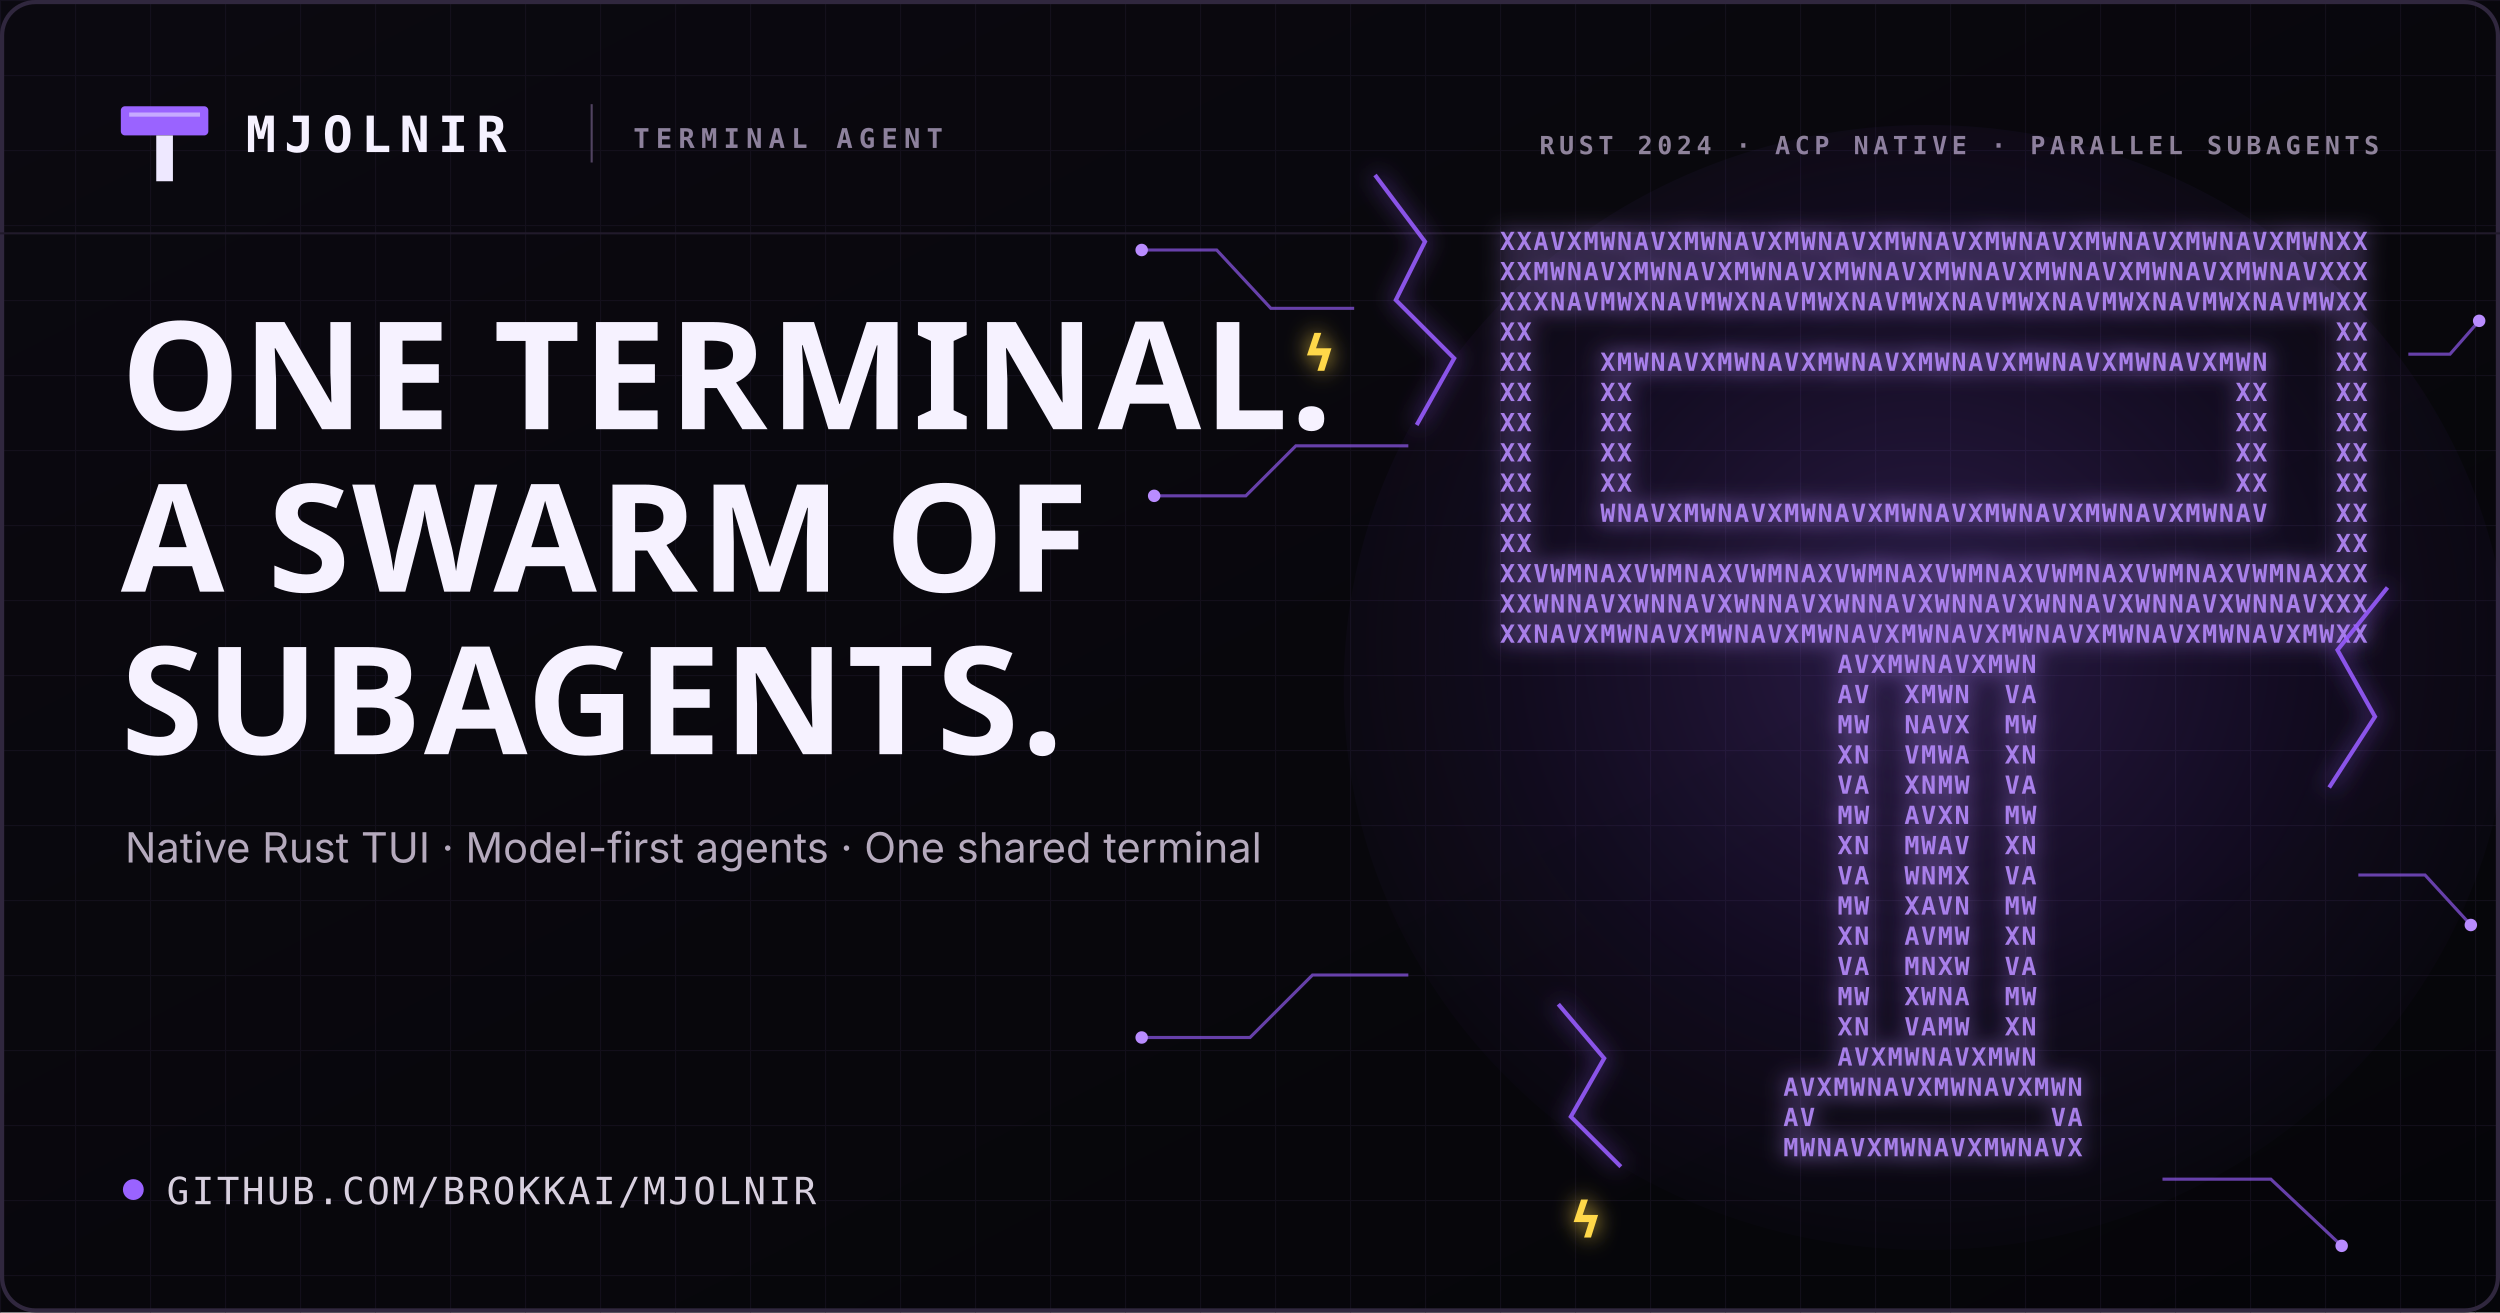
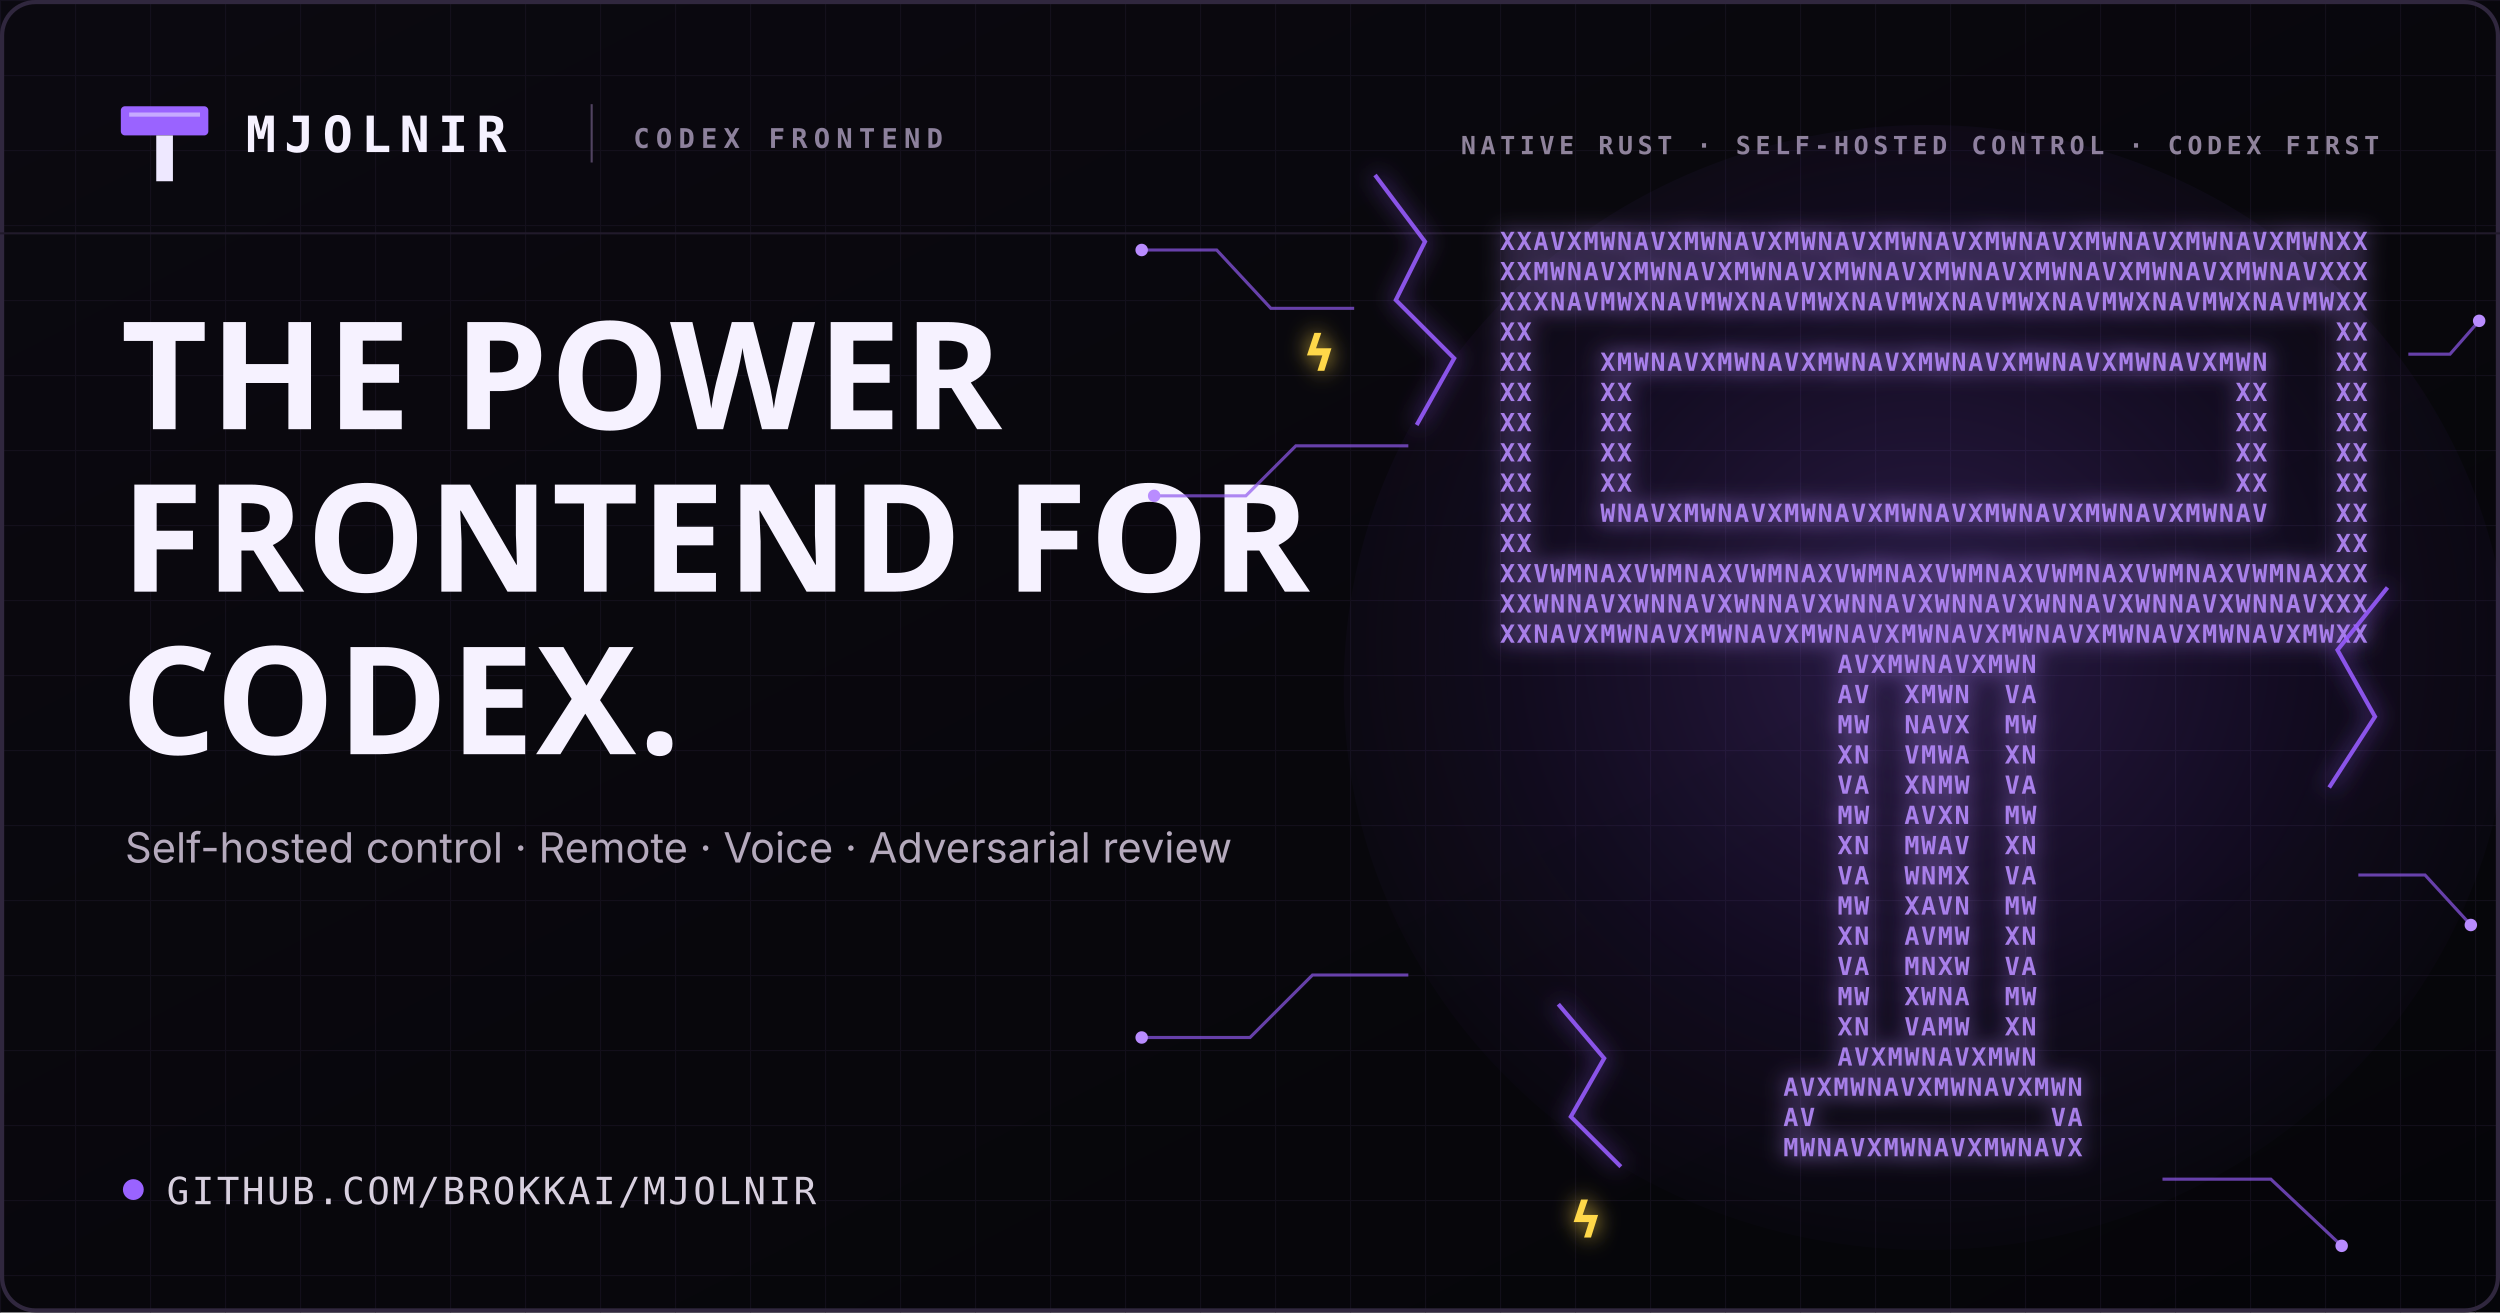
<svg xmlns="http://www.w3.org/2000/svg" width="1200" height="630" viewBox="0 0 1200 630" role="img" aria-labelledby="title description">
  <defs>
    <linearGradient id="background" x1="0" y1="0" x2="1" y2="1">
      <stop offset="0" stop-color="#0b0910" />
      <stop offset="0.56" stop-color="#08070c" />
      <stop offset="1" stop-color="#050509" />
    </linearGradient>
    <radialGradient id="hammerGlow" cx="50%" cy="46%" r="58%">
      <stop offset="0" stop-color="#985cff" stop-opacity="0.24" />
      <stop offset="0.62" stop-color="#7b3fe4" stop-opacity="0.08" />
      <stop offset="1" stop-color="#7b3fe4" stop-opacity="0" />
    </radialGradient>
    <pattern id="grid" width="36" height="36" patternUnits="userSpaceOnUse">
      <path d="M36 0H0V36" fill="none" stroke="#1c1728" stroke-width="1" />
    </pattern>
    <filter id="glow" x="-80%" y="-80%" width="260%" height="260%">
      <feGaussianBlur stdDeviation="5" result="blur" />
      <feMerge>
        <feMergeNode in="blur" />
        <feMergeNode in="SourceGraphic" />
      </feMerge>
    </filter>
  </defs>
  <rect width="1200" height="630" fill="url(#background)" />
  <rect width="1200" height="630" fill="url(#grid)" opacity="0.52" />
  <rect x="1" y="1" width="1198" height="628" rx="16" fill="none" stroke="#30273e" stroke-width="2" />
  <path d="M0 112H1200" stroke="#211a2b" />
  <g transform="translate(58 48)">
    <rect x="0" y="3" width="42" height="14" rx="2" fill="#9a63ff" />
    <rect x="17" y="17" width="8" height="22" fill="#eee8ff" />
    <path d="M4 7H38" stroke="#d9c7ff" stroke-width="2" opacity="0.7" />
    <text x="60" y="25" fill="#f5f1ff" font-family="ui-monospace, SFMono-Regular, Menlo, Consolas, monospace" font-size="24" font-weight="800" letter-spacing="4">MJOLNIR</text>
    <path d="M226 2V30" stroke="#514361" />
-     <text x="246" y="23" fill="#8d819c" font-family="ui-monospace, SFMono-Regular, Menlo, Consolas, monospace" font-size="13" font-weight="700" letter-spacing="3">TERMINAL AGENT</text>
+     <text x="246" y="23" fill="#8d819c" font-family="ui-monospace, SFMono-Regular, Menlo, Consolas, monospace" font-size="13" font-weight="700" letter-spacing="3">CODEX FRONTEND</text>
  </g>
  <g transform="translate(58 206)">
    <text fill="#f6f2ff" font-family="Impact, Haettenschweiler, 'Arial Narrow Bold', sans-serif" font-size="72" font-weight="800" letter-spacing="1">
-       <tspan x="0" y="0">ONE TERMINAL.</tspan>
-       <tspan x="0" y="78">A SWARM OF</tspan>
-       <tspan x="0" y="156">SUBAGENTS.</tspan>
+       <tspan x="0" y="0">THE POWER</tspan>
+       <tspan x="0" y="78">FRONTEND FOR</tspan>
+       <tspan x="0" y="156">CODEX.</tspan>
    </text>
    <text x="2" y="208" fill="#b5aabd" font-family="Inter, ui-sans-serif, system-ui, sans-serif" font-size="20">
-       Native Rust TUI · Model-first agents · One shared terminal
+       Self-hosted control · Remote · Voice · Adversarial review
    </text>
  </g>
-   <text x="1142" y="74" text-anchor="end" fill="#8f839b" font-family="ui-monospace, SFMono-Regular, Menlo, Consolas, monospace" font-size="12" font-weight="700" letter-spacing="2.2">RUST 2024  ·  ACP NATIVE  ·  PARALLEL SUBAGENTS</text>
+   <text x="1142" y="74" text-anchor="end" fill="#8f839b" font-family="ui-monospace, SFMono-Regular, Menlo, Consolas, monospace" font-size="12" font-weight="700" letter-spacing="2.2">NATIVE RUST  ·  SELF-HOSTED CONTROL  ·  CODEX FIRST</text>
  <g>
    <ellipse cx="925" cy="330" rx="280" ry="270" fill="url(#hammerGlow)" />
    <text xml:space="preserve" fill="#b88cff" font-family="ui-monospace, SFMono-Regular, Menlo, Consolas, monospace" font-size="12" font-weight="750" letter-spacing="0.8" filter="url(#glow)" opacity="0.9">
      <tspan x="720" y="120">XXAVXMWNAVXMWNAVXMWNAVXMWNAVXMWNAVXMWNAVXMWNAVXMWNXX</tspan>
      <tspan x="720" dy="14.5">XXMWNAVXMWNAVXMWNAVXMWNAVXMWNAVXMWNAVXMWNAVXMWNAVXXX</tspan>
      <tspan x="720" dy="14.5">XXXNAVMWXNAVMWXNAVMWXNAVMWXNAVMWXNAVMWXNAVMWXNAVMWXX</tspan>
      <tspan x="720" dy="14.5">XX                                                XX</tspan>
      <tspan x="720" dy="14.5">XX    XMWNAVXMWNAVXMWNAVXMWNAVXMWNAVXMWNAVXMWN    XX</tspan>
      <tspan x="720" dy="14.5">XX    XX                                    XX    XX</tspan>
      <tspan x="720" dy="14.5">XX    XX                                    XX    XX</tspan>
      <tspan x="720" dy="14.5">XX    XX                                    XX    XX</tspan>
      <tspan x="720" dy="14.5">XX    XX                                    XX    XX</tspan>
      <tspan x="720" dy="14.5">XX    WNAVXMWNAVXMWNAVXMWNAVXMWNAVXMWNAVXMWNAV    XX</tspan>
      <tspan x="720" dy="14.5">XX                                                XX</tspan>
      <tspan x="720" dy="14.5">XXVWMNAXVWMNAXVWMNAXVWMNAXVWMNAXVWMNAXVWMNAXVWMNAXXX</tspan>
      <tspan x="720" dy="14.5">XXWNNAVXWNNAVXWNNAVXWNNAVXWNNAVXWNNAVXWNNAVXWNNAVXXX</tspan>
      <tspan x="720" dy="14.5">XXNAVXMWNAVXMWNAVXMWNAVXMWNAVXMWNAVXMWNAVXMWNAVXMWXX</tspan>
      <tspan x="882" dy="14.5">AVXMWNAVXMWN</tspan>
      <tspan x="882" dy="14.5">AV  XMWN  VA</tspan>
      <tspan x="882" dy="14.5">MW  NAVX  MW</tspan>
      <tspan x="882" dy="14.5">XN  VMWA  XN</tspan>
      <tspan x="882" dy="14.5">VA  XNMW  VA</tspan>
      <tspan x="882" dy="14.5">MW  AVXN  MW</tspan>
      <tspan x="882" dy="14.5">XN  MWAV  XN</tspan>
      <tspan x="882" dy="14.5">VA  WNMX  VA</tspan>
      <tspan x="882" dy="14.5">MW  XAVN  MW</tspan>
      <tspan x="882" dy="14.5">XN  AVMW  XN</tspan>
      <tspan x="882" dy="14.5">VA  MNXW  VA</tspan>
      <tspan x="882" dy="14.5">MW  XWNA  MW</tspan>
      <tspan x="882" dy="14.5">XN  VAMW  XN</tspan>
      <tspan x="882" dy="14.5">AVXMWNAVXMWN</tspan>
      <tspan x="856" dy="14.5">AVXMWNAVXMWNAVXMWN</tspan>
      <tspan x="856" dy="14.5">AV              VA</tspan>
      <tspan x="856" dy="14.5">MWNAVXMWNAVXMWNAVX</tspan>
    </text>
  </g>
  <g fill="none" stroke="#8f59ed" stroke-width="1.5" opacity="0.7">
    <path d="M650 148H610L584 120H548" />
    <path d="M676 214H622L598 238H554" />
    <path d="M1156 170H1176L1190 154" />
    <path d="M1132 420H1164L1186 444" />
    <path d="M676 468H630L600 498H548" />
    <path d="M1038 566H1090L1124 598" />
  </g>
  <g fill="#b98cff">
    <circle cx="548" cy="120" r="3" />
    <circle cx="554" cy="238" r="3" />
    <circle cx="548" cy="498" r="3" />
    <circle cx="1190" cy="154" r="3" />
    <circle cx="1186" cy="444" r="3" />
    <circle cx="1124" cy="598" r="3" />
  </g>
  <g fill="none" stroke="#985cff" stroke-width="2" opacity="0.9" filter="url(#glow)">
    <path d="M660 84L684 116L670 144L698 172L680 204" />
    <path d="M1146 282L1122 312L1140 344L1118 378" />
    <path d="M778 560L754 536L770 508L748 482" />
  </g>
  <g fill="#ffd84a" font-family="ui-monospace, SFMono-Regular, Menlo, Consolas, monospace" font-size="24" font-weight="900" filter="url(#glow)">
    <text x="626" y="178">ϟ</text>
    <text x="754" y="594">ϟ</text>
  </g>
  <g transform="translate(58 578)">
    <circle cx="6" cy="-7" r="5" fill="#9a63ff" />
    <text x="22" y="0" fill="#d8d0df" font-family="ui-monospace, SFMono-Regular, Menlo, Consolas, monospace" font-size="18" letter-spacing="1.2">GITHUB.COM/BROKKAI/MJOLNIR</text>
  </g>
</svg>
